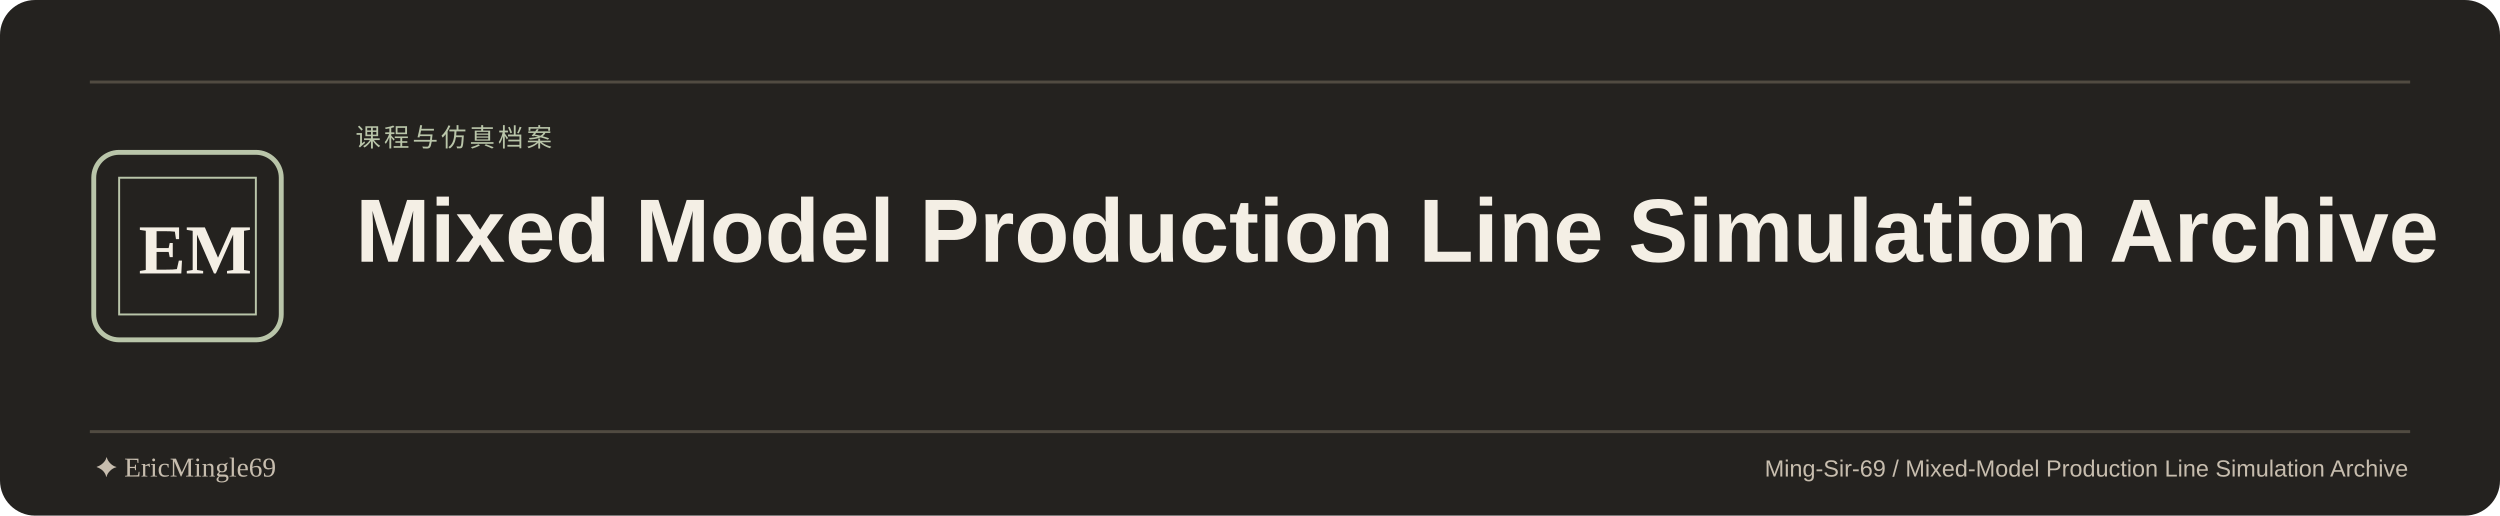
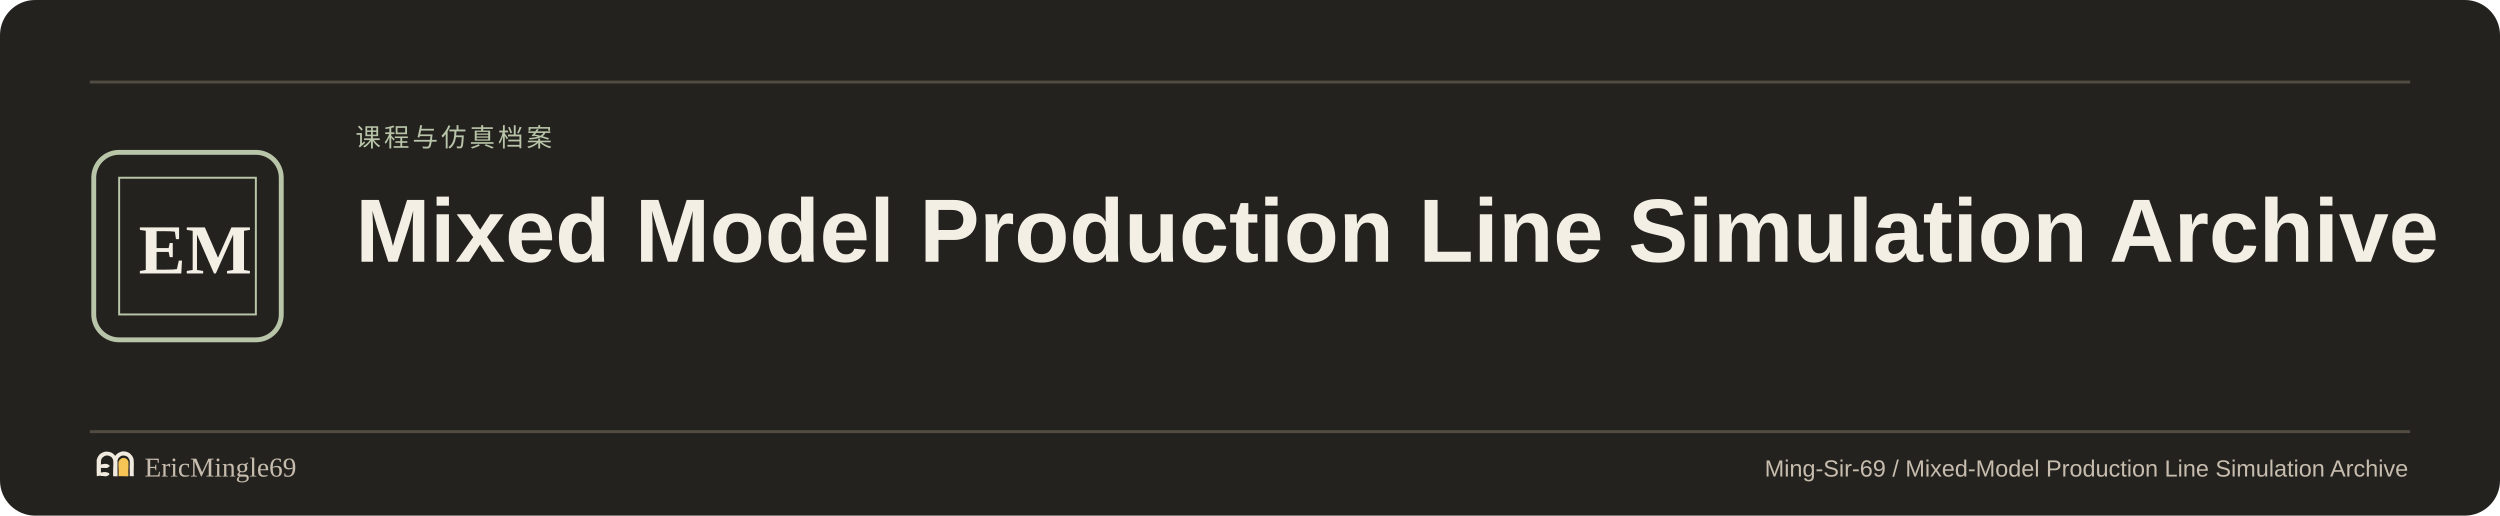
<svg xmlns="http://www.w3.org/2000/svg" width="1280" height="264" viewBox="0 0 1280 264" role="img" aria-labelledby="title desc">
  <rect width="1280" height="264" rx="18" fill="#24221F" />
  <path d="M46 42H1234M46 221H1234" stroke="#514B41" stroke-width="1.5" />
  <g fill="none" stroke="#B9C5A9" stroke-width="2.5">
    <rect x="48" y="78" width="96" height="96" rx="13" />
    <path d="M61 91H131V161H61Z" stroke-width="1" />
  </g>
  <g fill="#F4EFE5" font-family="Georgia, 'Times New Roman', serif">
    <text x="71" y="140" font-size="36" font-weight="600">EM</text>
  </g>
  <g fill="#F4EFE5" font-family="-apple-system, BlinkMacSystemFont, 'Segoe UI', Arial, sans-serif">
    <text x="182" y="134" font-size="46" font-weight="650">Mixed Model Production Line Simulation Archive</text>
  </g>
  <text x="182" y="75" font-family="-apple-system, BlinkMacSystemFont, 'Segoe UI', Arial, sans-serif" font-size="13" letter-spacing="1.6" fill="#B9C5A9">课程与仿真档案</text>
-   <text x="49" y="244" font-family="Georgia, 'Times New Roman', serif" font-size="14" fill="#C7BDAE">✦ EricMingle69</text>
+   <svg viewBox="-0.074 -0.080 9.134 6.168" x="49" y="231" width="20" height="13">
+     <g id="mark">
+       <path d="M0.000,6.002 L0.003,5.825 L0.005,5.650 L0.003,5.475 L-0.003,5.300 L-0.011,5.125 L-0.018,4.950 L-0.023,4.775 L-0.024,4.600 L-0.022,4.425 L-0.020,4.250 L-0.018,4.075 L-0.017,3.900 L-0.018,3.725 L-0.018,3.550 L-0.017,3.375 L-0.014,3.200 L-0.011,3.025 L-0.010,2.850 L-0.011,2.675 L-0.016,2.500 L-0.021,2.395 L-0.023,2.289 L-0.018,2.184 L-0.005,2.079 L0.017,1.975 L0.046,1.874 L0.080,1.774 L0.116,1.675 L0.155,1.578 L0.195,1.481 L0.239,1.386 L0.288,1.292 L0.341,1.202 L0.398,1.114 L0.458,1.028 L0.520,0.944 L0.584,0.861 L0.651,0.779 L0.721,0.701 L0.797,0.628 L0.879,0.561 L0.965,0.501 L1.055,0.447 L1.147,0.396 L1.239,0.348 L1.331,0.300 L1.424,0.253 L1.518,0.209 L1.614,0.169 L1.712,0.135 L1.811,0.106 L1.912,0.082 L2.014,0.061 L2.115,0.043 L2.218,0.028 L2.321,0.019 L2.425,0.017 L2.528,0.022 L2.631,0.034 L2.732,0.051 L2.833,0.071 L2.933,0.091 L3.033,0.110 L3.133,0.131 L3.233,0.154 L3.331,0.183 L3.427,0.218 L3.521,0.260 L3.613,0.306 L3.702,0.356 L3.790,0.408 L3.876,0.463 L3.960,0.522 L4.040,0.586 L4.116,0.654 L4.188,0.726 L4.258,0.801 L4.326,0.876 L4.394,0.952 L4.500,1.047 L4.593,0.942 L4.652,0.857 L4.717,0.777 L4.788,0.702 L4.865,0.632 L4.945,0.567 L5.027,0.505 L5.112,0.445 L5.197,0.388 L5.285,0.333 L5.375,0.282 L5.468,0.236 L5.563,0.194 L5.659,0.156 L5.757,0.120 L5.855,0.085 L5.954,0.051 L6.054,0.020 L6.157,-0.005 L6.261,-0.022 L6.366,-0.030 L6.471,-0.030 L6.577,-0.025 L6.681,-0.016 L6.786,-0.005 L6.890,0.007 L6.994,0.022 L7.098,0.042 L7.200,0.066 L7.301,0.096 L7.401,0.131 L7.500,0.168 L7.598,0.208 L7.694,0.252 L7.789,0.299 L7.881,0.352 L7.969,0.413 L8.051,0.480 L8.129,0.553 L8.203,0.628 L8.275,0.705 L8.346,0.782 L8.417,0.859 L8.487,0.938 L8.553,1.020 L8.614,1.106 L8.670,1.196 L8.721,1.288 L8.768,1.382 L8.812,1.478 L8.853,1.575 L8.889,1.674 L8.919,1.774 L8.943,1.877 L8.959,1.981 L8.970,2.085 L8.978,2.189 L8.984,2.293 L8.991,2.396 L8.997,2.500 L9.003,2.675 L9.007,2.850 L9.010,3.025 L9.009,3.200 L9.005,3.375 L9.002,3.550 L8.999,3.725 L8.997,3.900 L8.996,4.075 L8.994,4.250 L8.991,4.425 L8.986,4.600 L8.981,4.775 L8.978,4.950 L8.979,5.125 L8.983,5.300 L8.990,5.475 L8.998,5.650 L9.003,5.825 L9.003,6.004 L8.750,6.002 L8.500,5.997 L8.250,5.992 L8.007,5.990 L8.014,5.825 L8.014,5.650 L8.013,5.475 L8.014,5.300 L8.015,5.125 L8.016,4.950 L8.016,4.775 L8.014,4.600 L8.009,4.425 L8.002,4.250 L7.997,4.075 L7.995,3.900 L7.997,3.725 L8.003,3.550 L8.011,3.375 L8.018,3.200 L8.023,3.025 L8.024,2.850 L8.022,2.675 L8.020,2.500 L8.015,2.405 L8.005,2.310 L7.991,2.216 L7.970,2.123 L7.942,2.031 L7.908,1.943 L7.867,1.857 L7.823,1.773 L7.776,1.690 L7.726,1.609 L7.674,1.529 L7.617,1.451 L7.553,1.379 L7.482,1.313 L7.404,1.256 L7.321,1.206 L7.236,1.162 L7.148,1.122 L7.060,1.087 L6.970,1.054 L6.878,1.027 L6.785,1.007 L6.690,0.993 L6.595,0.985 L6.500,0.983 L6.405,0.985 L6.309,0.991 L6.214,1.001 L6.120,1.018 L6.027,1.044 L5.938,1.080 L5.853,1.125 L5.772,1.177 L5.696,1.233 L5.622,1.291 L5.549,1.351 L5.479,1.413 L5.412,1.478 L5.349,1.548 L5.292,1.623 L5.241,1.701 L5.195,1.783 L5.154,1.867 L5.117,1.952 L5.085,2.040 L5.059,2.130 L5.042,2.222 L5.033,2.315 L5.034,2.408 L5.040,2.500 L5.048,2.675 L5.052,2.850 L5.051,3.025 L5.048,3.200 L5.043,3.375 L5.039,3.550 L5.037,3.725 L5.038,3.900 L5.040,4.075 L5.042,4.250 L5.042,4.425 L5.042,4.600 L5.042,4.775 L5.043,4.950 L5.047,5.125 L5.051,5.300 L5.055,5.475 L5.056,5.650 L5.054,5.825 L5.027,6.038 L4.750,6.037 L4.500,6.028 L4.250,6.021 L3.990,6.014 L3.983,5.825 L3.981,5.650 L3.980,5.475 L3.980,5.300 L3.982,5.125 L3.985,4.950 L3.987,4.775 L3.988,4.600 L3.989,4.425 L3.990,4.250 L3.993,4.075 L4.000,3.900 L4.009,3.725 L4.019,3.550 L4.028,3.375 L4.033,3.200 L4.033,3.025 L4.030,2.850 L4.026,2.675 L4.022,2.500 L4.018,2.404 L4.011,2.309 L3.999,2.214 L3.982,2.120 L3.957,2.026 L3.926,1.935 L3.889,1.847 L3.847,1.760 L3.801,1.674 L3.751,1.591 L3.695,1.511 L3.632,1.437 L3.562,1.369 L3.486,1.308 L3.404,1.255 L3.320,1.208 L3.234,1.164 L3.148,1.123 L3.061,1.083 L2.972,1.048 L2.881,1.018 L2.787,0.995 L2.692,0.980 L2.596,0.973 L2.500,0.971 L2.404,0.975 L2.308,0.984 L2.214,0.999 L2.121,1.022 L2.030,1.054 L1.943,1.093 L1.859,1.139 L1.779,1.188 L1.700,1.240 L1.622,1.292 L1.546,1.346 L1.471,1.405 L1.401,1.468 L1.337,1.538 L1.280,1.613 L1.229,1.693 L1.184,1.777 L1.144,1.862 L1.108,1.949 L1.077,2.038 L1.053,2.128 L1.036,2.221 L1.026,2.314 L1.022,2.407 L1.022,2.500 L1.021,2.675 L1.017,2.850 L1.010,3.025 L1.002,3.200 L0.997,3.375 L0.995,3.550 L0.998,3.725 L1.003,3.900 L1.008,4.075 L1.012,4.250 L1.014,4.425 L1.014,4.600 L1.013,4.775 L1.014,4.950 L1.015,5.125 L1.016,5.300 L1.016,5.475 L1.014,5.650 L1.003,5.833 Z" fill="#F1EBDF" />
+       <path d="M0.850,3.332 L0.906,3.248 L0.963,3.178 L1.019,3.148 L1.075,3.141 L1.131,3.131 L1.188,3.120 L1.244,3.107 L1.300,3.093 L1.356,3.081 L1.413,3.071 L1.469,3.064 L1.525,3.058 L1.581,3.052 L1.637,3.045 L1.694,3.036 L1.750,3.025 L1.806,3.014 L1.862,3.004 L1.919,2.999 L1.975,2.997 L2.031,2.998 L2.087,3.001 L2.144,3.005 L2.200,3.008 L2.256,3.010 L2.312,3.013 L2.369,3.017 L2.425,3.024 L2.481,3.035 L2.538,3.055 L2.594,3.081 L2.650,3.109 L2.706,3.137 L2.762,3.163 L2.819,3.189 L2.875,3.216 L2.931,3.244 L2.987,3.274 L3.044,3.304 L3.100,3.335 L3.100,3.618 L3.044,3.661 L2.987,3.704 L2.931,3.746 L2.875,3.785 L2.819,3.822 L2.762,3.857 L2.706,3.890 L2.650,3.923 L2.594,3.954 L2.538,3.980 L2.481,4.000 L2.425,4.008 L2.369,4.011 L2.312,4.010 L2.256,4.007 L2.200,4.004 L2.144,4.002 L2.087,4.001 L2.031,4.001 L1.975,4.001 L1.919,3.999 L1.862,3.995 L1.806,3.989 L1.750,3.984 L1.694,3.981 L1.637,3.981 L1.581,3.985 L1.525,3.991 L1.469,3.997 L1.413,4.002 L1.356,4.004 L1.300,4.003 L1.244,4.000 L1.188,3.995 L1.131,3.990 L1.075,3.986 L1.019,3.981 L0.963,3.952 L0.906,3.881 L0.850,3.794 Z" fill="#F1EBDF" />
+       <path d="M0.850,5.310 L0.905,5.227 L0.960,5.156 L1.015,5.122 L1.070,5.108 L1.125,5.094 L1.180,5.081 L1.235,5.071 L1.290,5.062 L1.345,5.056 L1.400,5.050 L1.455,5.042 L1.510,5.033 L1.565,5.022 L1.620,5.011 L1.675,5.002 L1.730,4.996 L1.785,4.994 L1.840,4.996 L1.895,4.999 L1.950,5.002 L2.005,5.005 L2.060,5.006 L2.115,5.008 L2.170,5.011 L2.225,5.016 L2.280,5.025 L2.335,5.036 L2.390,5.047 L2.445,5.057 L2.500,5.072 L2.555,5.088 L2.610,5.106 L2.665,5.126 L2.720,5.148 L2.775,5.174 L2.830,5.203 L2.885,5.234 L2.940,5.266 L2.995,5.298 L3.050,5.331 L3.050,5.618 L2.995,5.655 L2.940,5.694 L2.885,5.734 L2.830,5.774 L2.775,5.813 L2.720,5.849 L2.665,5.882 L2.610,5.911 L2.555,5.937 L2.500,5.961 L2.445,5.981 L2.390,5.996 L2.335,6.009 L2.280,6.019 L2.225,6.026 L2.170,6.027 L2.115,6.025 L2.060,6.019 L2.005,6.014 L1.950,6.009 L1.895,6.005 L1.840,6.001 L1.785,5.996 L1.730,5.990 L1.675,5.981 L1.620,5.971 L1.565,5.961 L1.510,5.953 L1.455,5.948 L1.400,5.948 L1.345,5.950 L1.290,5.952 L1.235,5.954 L1.180,5.954 L1.125,5.951 L1.070,5.947 L1.015,5.942 L0.960,5.914 L0.905,5.849 L0.850,5.769 Z" fill="#F1EBDF" />
+     </g>
+     <path id="door" d="M7.626,6.009 L7.540,6.012 L7.460,6.015 L7.380,6.017 L7.300,6.027 L7.220,6.035 L7.140,6.026 L7.060,6.020 L6.980,6.022 L6.900,6.022 L6.820,6.023 L6.740,6.024 L6.660,6.013 L6.580,6.002 L6.500,6.005 L6.420,6.007 L6.340,6.004 L6.260,6.003 L6.180,5.995 L6.100,5.987 L6.020,5.994 L5.940,6.001 L5.860,5.997 L5.780,5.995 L5.700,5.992 L5.620,5.988 L5.540,5.995 L5.460,6.003 L5.380,5.997 L5.308,5.994 L5.311,5.892 L5.312,5.783 L5.309,5.675 L5.304,5.567 L5.312,5.458 L5.323,5.350 L5.320,5.242 L5.317,5.133 L5.316,5.025 L5.312,4.917 L5.316,4.808 L5.324,4.700 L5.317,4.592 L5.306,4.483 L5.303,4.375 L5.299,4.267 L5.298,4.158 L5.301,4.050 L5.291,3.942 L5.275,3.833 L5.274,3.725 L5.276,3.617 L5.274,3.508 L5.275,3.400 L5.270,3.292 L5.260,3.183 L5.265,3.075 L5.277,2.967 L5.279,2.858 L5.282,2.750 L5.288,2.655 L5.298,2.560 L5.325,2.468 L5.367,2.382 L5.402,2.295 L5.440,2.210 L5.489,2.130 L5.542,2.054 L5.603,1.984 L5.675,1.925 L5.741,1.862 L5.807,1.796 L5.884,1.744 L5.965,1.701 L6.049,1.661 L6.137,1.632 L6.225,1.603 L6.313,1.570 L6.406,1.556 L6.500,1.558 L6.594,1.559 L6.687,1.569 L6.780,1.584 L6.874,1.599 L6.963,1.631 L7.045,1.680 L7.127,1.727 L7.208,1.775 L7.283,1.833 L7.356,1.894 L7.420,1.964 L7.470,2.045 L7.522,2.124 L7.576,2.202 L7.619,2.287 L7.652,2.376 L7.679,2.467 L7.691,2.561 L7.702,2.655 L7.719,2.750 L7.723,2.858 L7.718,2.967 L7.717,3.075 L7.714,3.183 L7.712,3.292 L7.722,3.400 L7.723,3.508 L7.710,3.617 L7.704,3.725 L7.702,3.833 L7.698,3.942 L7.700,4.050 L7.698,4.158 L7.682,4.267 L7.673,4.375 L7.676,4.483 L7.675,4.592 L7.674,4.700 L7.674,4.808 L7.665,4.917 L7.661,5.025 L7.672,5.133 L7.679,5.242 L7.680,5.350 L7.684,5.458 L7.683,5.567 L7.685,5.675 L7.701,5.783 L7.711,5.896 Z" fill="#F6C555" />
+   </svg>
+   <text x="74" y="244" font-family="Georgia, 'Times New Roman', serif" font-size="14" fill="#C7BDAE">EricMingle69</text>
  <text x="1233" y="244" text-anchor="end" font-family="-apple-system, BlinkMacSystemFont, 'Segoe UI', Arial, sans-serif" font-size="12" fill="#C7BDAE">Ming-Sir-69 / Mixed-Model Production Line Simulation Archive</text>
</svg>
